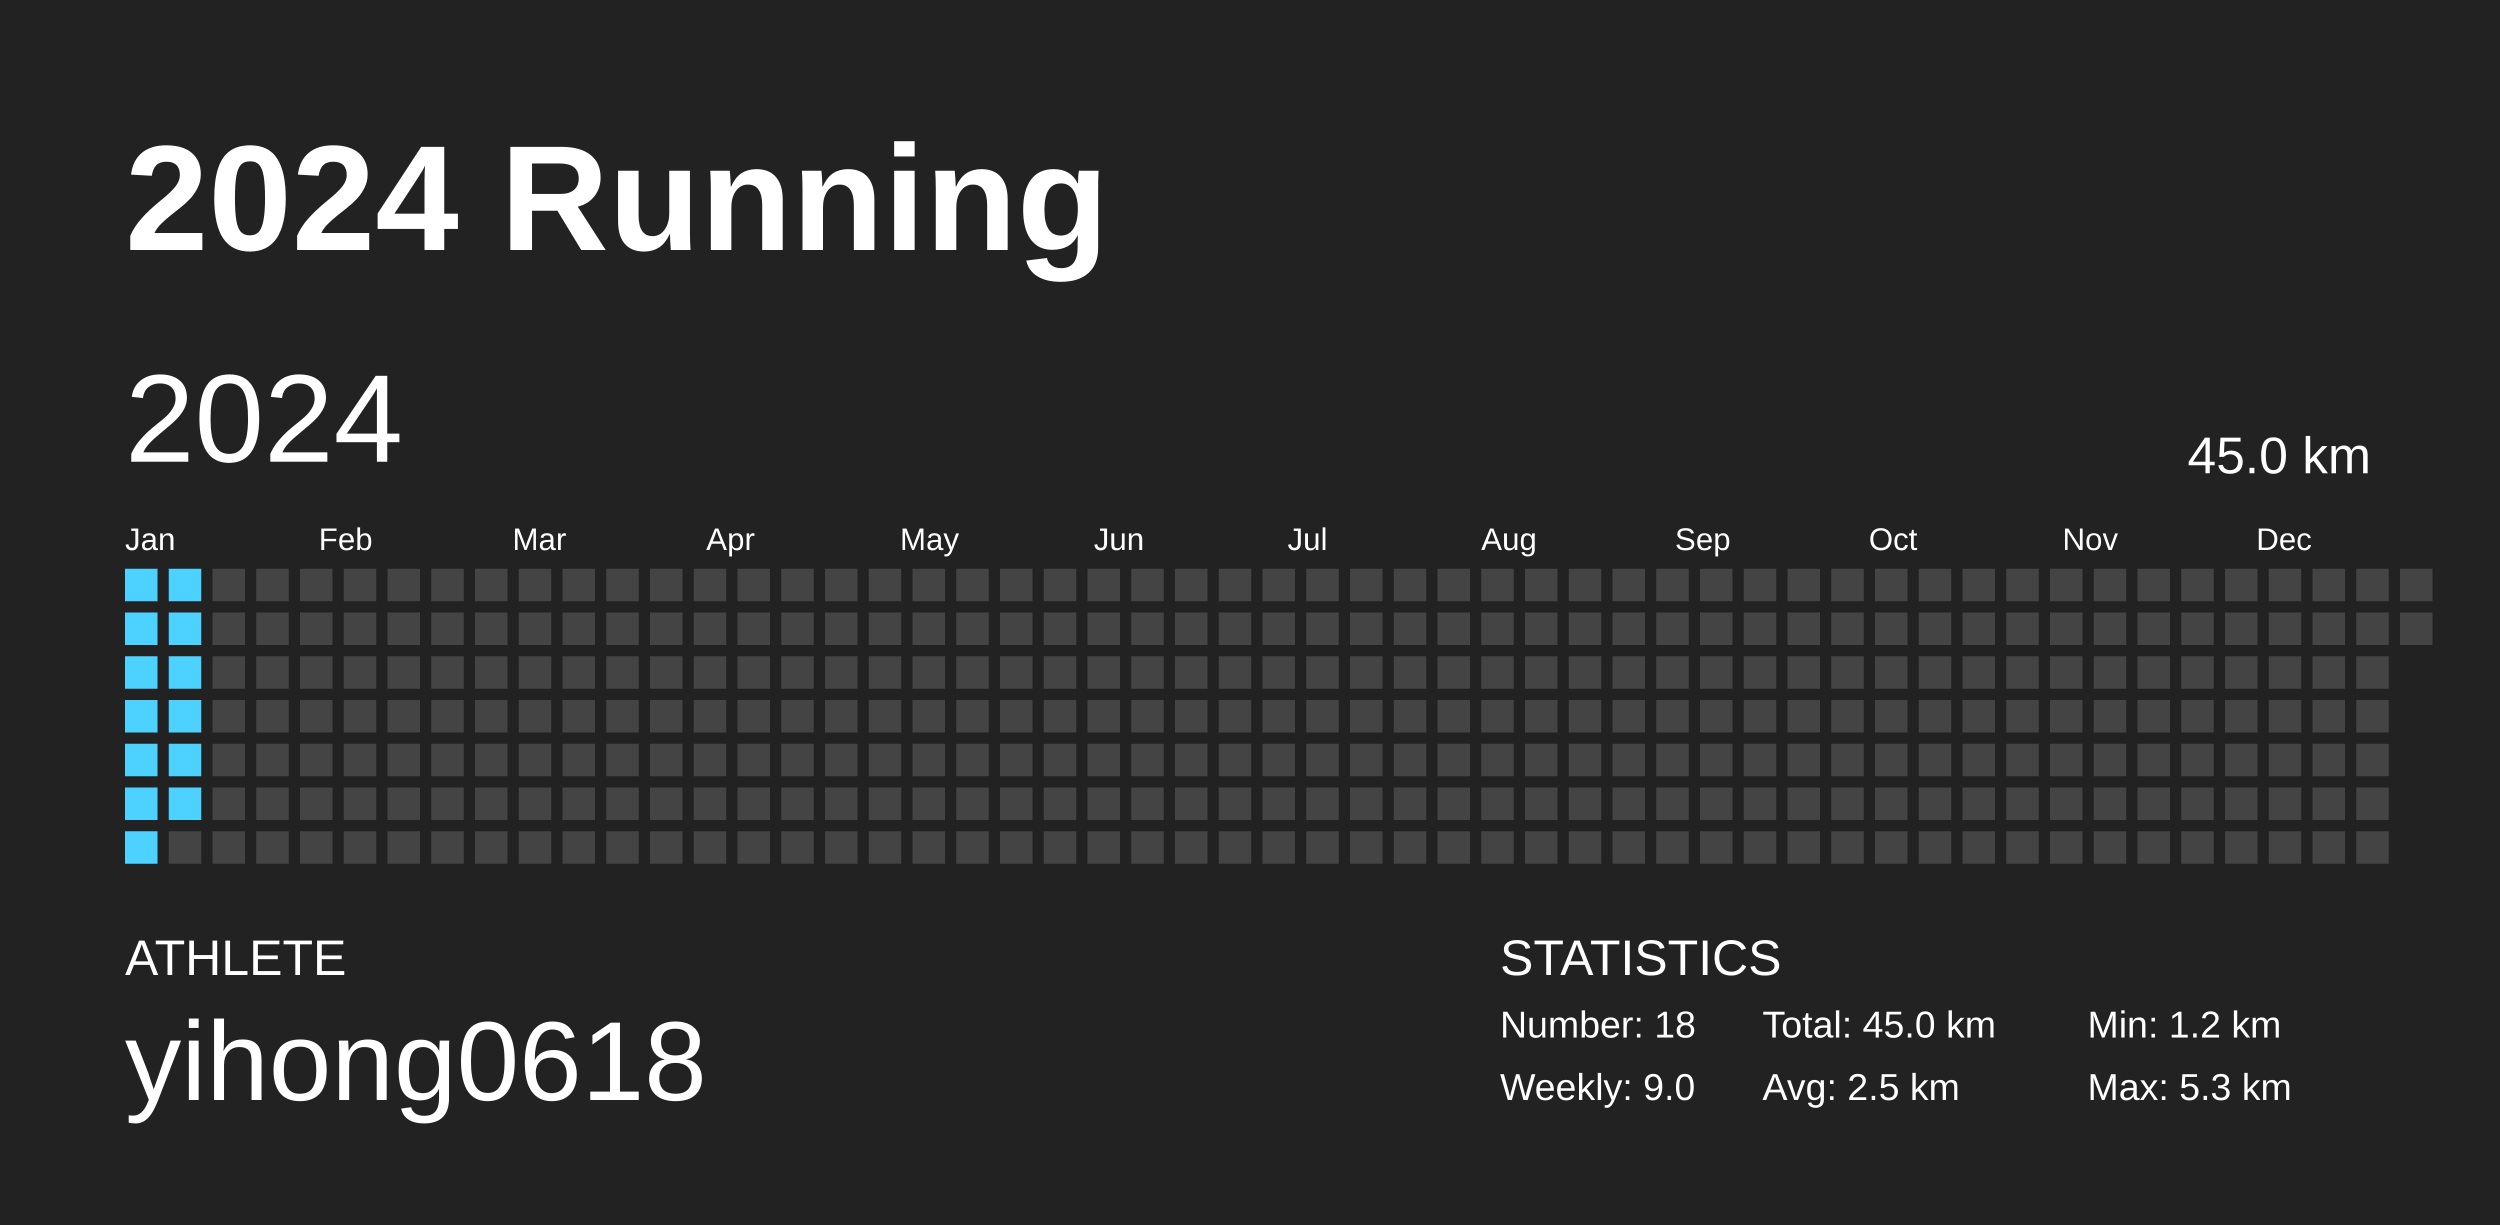
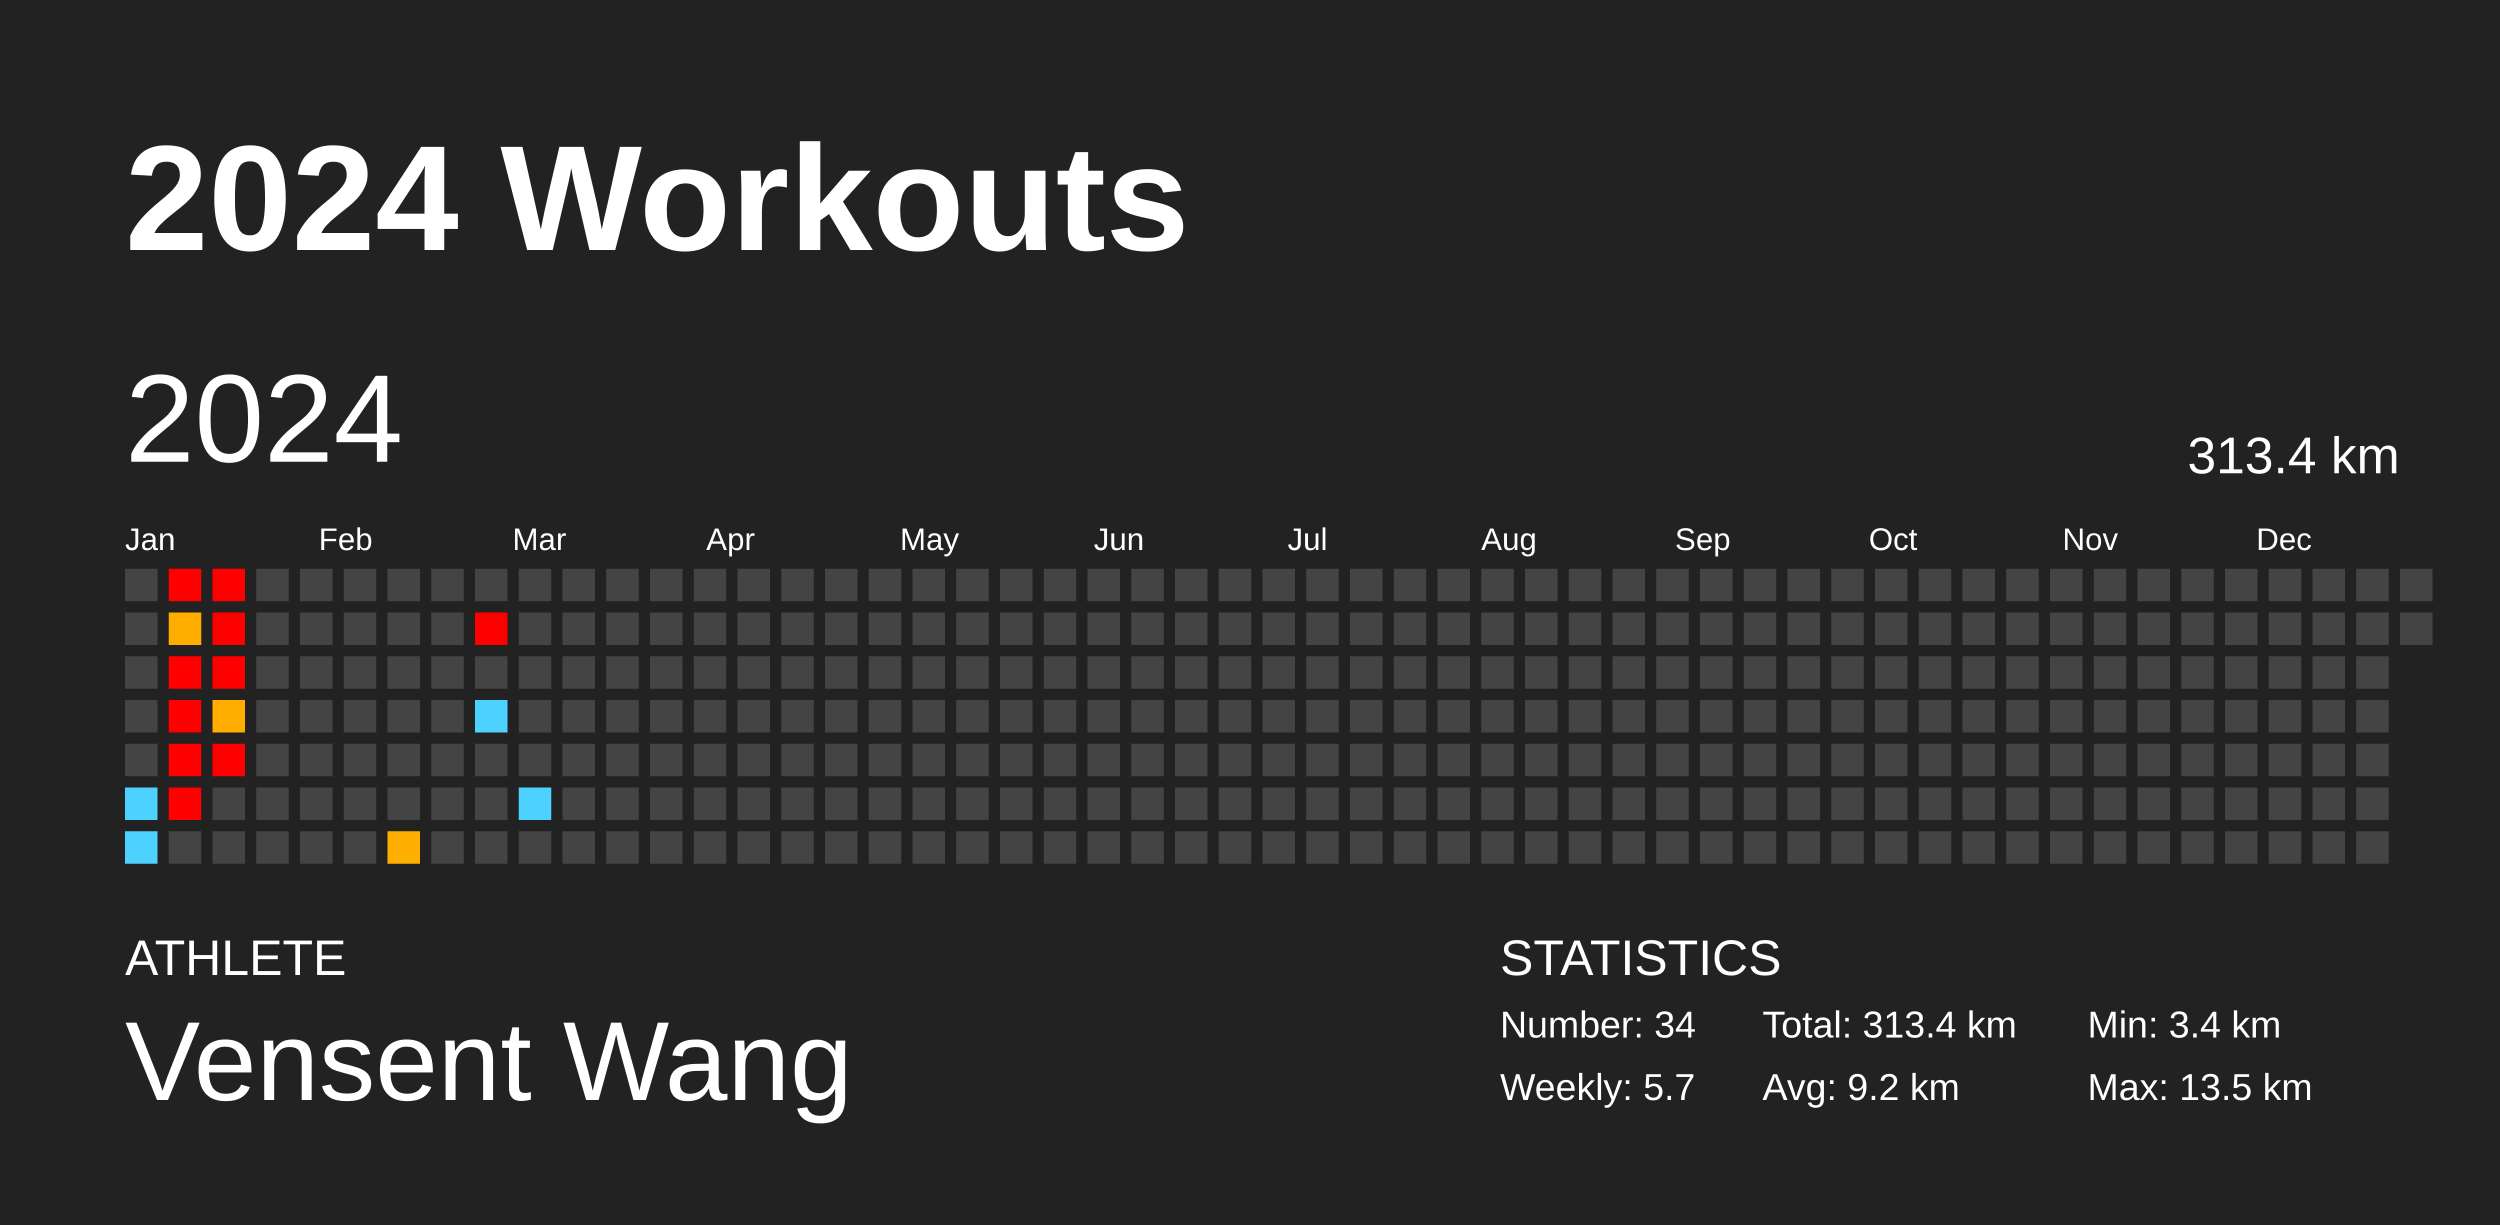
<svg xmlns="http://www.w3.org/2000/svg" baseProfile="full" height="98mm" version="1.1" viewBox="0,0,200,98" width="200mm">
  <defs />
  <rect fill="#222222" height="98" width="200" x="0" y="0" />
-   <text fill="#FFFFFF" style="font-size:12px; font-family:Arial; font-weight:bold;" x="10" y="20">2024 Running</text>
+   <text fill="#FFFFFF" style="font-size:12px; font-family:Arial; font-weight:bold;" x="10" y="20">2024 Workouts</text>
  <text fill="#FFFFFF" style="font-size:4px; font-family:Arial" x="10" y="78">ATHLETE</text>
-   <text fill="#FFFFFF" style="font-size:9px; font-family:Arial" x="10" y="88">yihong0618</text>
+   <text fill="#FFFFFF" style="font-size:9px; font-family:Arial" x="10" y="88">Vensent Wang</text>
  <text fill="#FFFFFF" style="font-size:4px; font-family:Arial" x="120" y="78">STATISTICS</text>
-   <text fill="#FFFFFF" style="font-size:3px; font-family:Arial" x="120" y="83">Number: 18</text>
-   <text fill="#FFFFFF" style="font-size:3px; font-family:Arial" x="120" y="88">Weekly: 9.0</text>
-   <text fill="#FFFFFF" style="font-size:3px; font-family:Arial" x="141" y="83">Total: 45.0 km</text>
-   <text fill="#FFFFFF" style="font-size:3px; font-family:Arial" x="141" y="88">Avg: 2.5 km</text>
-   <text fill="#FFFFFF" style="font-size:3px; font-family:Arial" x="167" y="83">Min: 1.2 km</text>
-   <text fill="#FFFFFF" style="font-size:3px; font-family:Arial" x="167" y="88">Max: 5.3 km</text>
+   <text fill="#FFFFFF" style="font-size:3px; font-family:Arial" x="120" y="83">Number: 34</text>
+   <text fill="#FFFFFF" style="font-size:3px; font-family:Arial" x="120" y="88">Weekly: 5.7</text>
+   <text fill="#FFFFFF" style="font-size:3px; font-family:Arial" x="141" y="83">Total: 313.4 km</text>
+   <text fill="#FFFFFF" style="font-size:3px; font-family:Arial" x="141" y="88">Avg: 9.2 km</text>
+   <text fill="#FFFFFF" style="font-size:3px; font-family:Arial" x="167" y="83">Min: 3.4 km</text>
+   <text fill="#FFFFFF" style="font-size:3px; font-family:Arial" x="167" y="88">Max: 13.5 km</text>
  <text dominant-baseline="hanging" fill="#FFFFFF" style="font-size:10.0px; font-family:Arial;" x="10" y="30">2024</text>
-   <text dominant-baseline="hanging" fill="#FFFFFF" style="font-size:4.125px; font-family:Arial;" x="175" y="35">45.0 km</text>
+   <text dominant-baseline="hanging" fill="#FFFFFF" style="font-size:4.125px; font-family:Arial;" x="175" y="35">313.4 km</text>
  <text fill="#FFFFFF" style="font-size:2.5px; font-family:Arial" x="10.0" y="44">Jan</text>
  <text fill="#FFFFFF" style="font-size:2.5px; font-family:Arial" x="25.5" y="44">Feb</text>
  <text fill="#FFFFFF" style="font-size:2.5px; font-family:Arial" x="41.0" y="44">Mar</text>
  <text fill="#FFFFFF" style="font-size:2.5px; font-family:Arial" x="56.5" y="44">Apr</text>
  <text fill="#FFFFFF" style="font-size:2.5px; font-family:Arial" x="72.0" y="44">May</text>
  <text fill="#FFFFFF" style="font-size:2.5px; font-family:Arial" x="87.5" y="44">Jun</text>
  <text fill="#FFFFFF" style="font-size:2.5px; font-family:Arial" x="103.0" y="44">Jul</text>
  <text fill="#FFFFFF" style="font-size:2.5px; font-family:Arial" x="118.5" y="44">Aug</text>
  <text fill="#FFFFFF" style="font-size:2.5px; font-family:Arial" x="134.0" y="44">Sep</text>
  <text fill="#FFFFFF" style="font-size:2.5px; font-family:Arial" x="149.5" y="44">Oct</text>
  <text fill="#FFFFFF" style="font-size:2.5px; font-family:Arial" x="165.0" y="44">Nov</text>
  <text fill="#FFFFFF" style="font-size:2.5px; font-family:Arial" x="180.5" y="44">Dec</text>
-   <rect fill="#4dd2ff" height="2.6" width="2.6" x="10.0" y="45.5" />
-   <rect fill="#4dd2ff" height="2.6" width="2.6" x="10.0" y="49.0" />
-   <rect fill="#4dd2ff" height="2.6" width="2.6" x="10.0" y="52.5" />
-   <rect fill="#4dd2ff" height="2.6" width="2.6" x="10.0" y="56.0" />
-   <rect fill="#4dd2ff" height="2.6" width="2.6" x="10.0" y="59.5" />
+   <rect fill="#444444" height="2.6" width="2.6" x="10.0" y="45.5" />
+   <rect fill="#444444" height="2.6" width="2.6" x="10.0" y="49.0" />
+   <rect fill="#444444" height="2.6" width="2.6" x="10.0" y="52.5" />
+   <rect fill="#444444" height="2.6" width="2.6" x="10.0" y="56.0" />
+   <rect fill="#444444" height="2.6" width="2.6" x="10.0" y="59.5" />
  <rect fill="#4dd2ff" height="2.6" width="2.6" x="10.0" y="63.0" />
  <rect fill="#4dd2ff" height="2.6" width="2.6" x="10.0" y="66.5" />
-   <rect fill="#4dd2ff" height="2.6" width="2.6" x="13.5" y="45.5" />
-   <rect fill="#4dd2ff" height="2.6" width="2.6" x="13.5" y="49.0" />
-   <rect fill="#4dd2ff" height="2.6" width="2.6" x="13.5" y="52.5" />
-   <rect fill="#4dd2ff" height="2.6" width="2.6" x="13.5" y="56.0" />
-   <rect fill="#4dd2ff" height="2.6" width="2.6" x="13.5" y="59.5" />
-   <rect fill="#4dd2ff" height="2.6" width="2.6" x="13.5" y="63.0" />
+   <rect fill="red" height="2.6" width="2.6" x="13.5" y="45.5" />
+   <rect fill="#ffae00" height="2.6" width="2.6" x="13.5" y="49.0" />
+   <rect fill="red" height="2.6" width="2.6" x="13.5" y="52.5" />
+   <rect fill="red" height="2.6" width="2.6" x="13.5" y="56.0" />
+   <rect fill="red" height="2.6" width="2.6" x="13.5" y="59.5" />
+   <rect fill="red" height="2.6" width="2.6" x="13.5" y="63.0" />
  <rect fill="#444444" height="2.6" width="2.6" x="13.5" y="66.5" />
-   <rect fill="#444444" height="2.6" width="2.6" x="17.0" y="45.5" />
-   <rect fill="#444444" height="2.6" width="2.6" x="17.0" y="49.0" />
-   <rect fill="#444444" height="2.6" width="2.6" x="17.0" y="52.5" />
-   <rect fill="#444444" height="2.6" width="2.6" x="17.0" y="56.0" />
-   <rect fill="#444444" height="2.6" width="2.6" x="17.0" y="59.5" />
+   <rect fill="red" height="2.6" width="2.6" x="17.0" y="45.5" />
+   <rect fill="red" height="2.6" width="2.6" x="17.0" y="49.0" />
+   <rect fill="red" height="2.6" width="2.6" x="17.0" y="52.5" />
+   <rect fill="#ffae00" height="2.6" width="2.6" x="17.0" y="56.0" />
+   <rect fill="red" height="2.6" width="2.6" x="17.0" y="59.5" />
  <rect fill="#444444" height="2.6" width="2.6" x="17.0" y="63.0" />
  <rect fill="#444444" height="2.6" width="2.6" x="17.0" y="66.5" />
  <rect fill="#444444" height="2.6" width="2.6" x="20.5" y="45.5" />
  <rect fill="#444444" height="2.6" width="2.6" x="20.5" y="49.0" />
  <rect fill="#444444" height="2.6" width="2.6" x="20.5" y="52.5" />
  <rect fill="#444444" height="2.6" width="2.6" x="20.5" y="56.0" />
  <rect fill="#444444" height="2.6" width="2.6" x="20.5" y="59.5" />
  <rect fill="#444444" height="2.6" width="2.6" x="20.5" y="63.0" />
  <rect fill="#444444" height="2.6" width="2.6" x="20.5" y="66.5" />
  <rect fill="#444444" height="2.6" width="2.6" x="24.0" y="45.5" />
  <rect fill="#444444" height="2.6" width="2.6" x="24.0" y="49.0" />
  <rect fill="#444444" height="2.6" width="2.6" x="24.0" y="52.5" />
  <rect fill="#444444" height="2.6" width="2.6" x="24.0" y="56.0" />
  <rect fill="#444444" height="2.6" width="2.6" x="24.0" y="59.5" />
  <rect fill="#444444" height="2.6" width="2.6" x="24.0" y="63.0" />
  <rect fill="#444444" height="2.6" width="2.6" x="24.0" y="66.5" />
  <rect fill="#444444" height="2.6" width="2.6" x="27.5" y="45.5" />
  <rect fill="#444444" height="2.6" width="2.6" x="27.5" y="49.0" />
  <rect fill="#444444" height="2.6" width="2.6" x="27.5" y="52.5" />
  <rect fill="#444444" height="2.6" width="2.6" x="27.5" y="56.0" />
  <rect fill="#444444" height="2.6" width="2.6" x="27.5" y="59.5" />
  <rect fill="#444444" height="2.6" width="2.6" x="27.5" y="63.0" />
  <rect fill="#444444" height="2.6" width="2.6" x="27.5" y="66.5" />
  <rect fill="#444444" height="2.6" width="2.6" x="31.0" y="45.5" />
  <rect fill="#444444" height="2.6" width="2.6" x="31.0" y="49.0" />
  <rect fill="#444444" height="2.6" width="2.6" x="31.0" y="52.5" />
  <rect fill="#444444" height="2.6" width="2.6" x="31.0" y="56.0" />
  <rect fill="#444444" height="2.6" width="2.6" x="31.0" y="59.5" />
  <rect fill="#444444" height="2.6" width="2.6" x="31.0" y="63.0" />
-   <rect fill="#444444" height="2.6" width="2.6" x="31.0" y="66.5" />
+   <rect fill="#ffaf00" height="2.6" width="2.6" x="31.0" y="66.5" />
  <rect fill="#444444" height="2.6" width="2.6" x="34.5" y="45.5" />
  <rect fill="#444444" height="2.6" width="2.6" x="34.5" y="49.0" />
  <rect fill="#444444" height="2.6" width="2.6" x="34.5" y="52.5" />
  <rect fill="#444444" height="2.6" width="2.6" x="34.5" y="56.0" />
  <rect fill="#444444" height="2.6" width="2.6" x="34.5" y="59.5" />
  <rect fill="#444444" height="2.6" width="2.6" x="34.5" y="63.0" />
  <rect fill="#444444" height="2.6" width="2.6" x="34.5" y="66.5" />
  <rect fill="#444444" height="2.6" width="2.6" x="38.0" y="45.5" />
-   <rect fill="#444444" height="2.6" width="2.6" x="38.0" y="49.0" />
+   <rect fill="red" height="2.6" width="2.6" x="38.0" y="49.0" />
  <rect fill="#444444" height="2.6" width="2.6" x="38.0" y="52.5" />
-   <rect fill="#444444" height="2.6" width="2.6" x="38.0" y="56.0" />
+   <rect fill="#4dd2ff" height="2.6" width="2.6" x="38.0" y="56.0" />
  <rect fill="#444444" height="2.6" width="2.6" x="38.0" y="59.5" />
  <rect fill="#444444" height="2.6" width="2.6" x="38.0" y="63.0" />
  <rect fill="#444444" height="2.6" width="2.6" x="38.0" y="66.5" />
  <rect fill="#444444" height="2.6" width="2.6" x="41.5" y="45.5" />
  <rect fill="#444444" height="2.6" width="2.6" x="41.5" y="49.0" />
  <rect fill="#444444" height="2.6" width="2.6" x="41.5" y="52.5" />
  <rect fill="#444444" height="2.6" width="2.6" x="41.5" y="56.0" />
  <rect fill="#444444" height="2.6" width="2.6" x="41.5" y="59.5" />
-   <rect fill="#444444" height="2.6" width="2.6" x="41.5" y="63.0" />
+   <rect fill="#4dd2ff" height="2.6" width="2.6" x="41.5" y="63.0" />
  <rect fill="#444444" height="2.6" width="2.6" x="41.5" y="66.5" />
  <rect fill="#444444" height="2.6" width="2.6" x="45.0" y="45.5" />
  <rect fill="#444444" height="2.6" width="2.6" x="45.0" y="49.0" />
  <rect fill="#444444" height="2.6" width="2.6" x="45.0" y="52.5" />
  <rect fill="#444444" height="2.6" width="2.6" x="45.0" y="56.0" />
  <rect fill="#444444" height="2.6" width="2.6" x="45.0" y="59.5" />
  <rect fill="#444444" height="2.6" width="2.6" x="45.0" y="63.0" />
  <rect fill="#444444" height="2.6" width="2.6" x="45.0" y="66.5" />
  <rect fill="#444444" height="2.6" width="2.6" x="48.5" y="45.5" />
  <rect fill="#444444" height="2.6" width="2.6" x="48.5" y="49.0" />
  <rect fill="#444444" height="2.6" width="2.6" x="48.5" y="52.5" />
  <rect fill="#444444" height="2.6" width="2.6" x="48.5" y="56.0" />
  <rect fill="#444444" height="2.6" width="2.6" x="48.5" y="59.5" />
  <rect fill="#444444" height="2.6" width="2.6" x="48.5" y="63.0" />
  <rect fill="#444444" height="2.6" width="2.6" x="48.5" y="66.5" />
  <rect fill="#444444" height="2.6" width="2.6" x="52.0" y="45.5" />
  <rect fill="#444444" height="2.6" width="2.6" x="52.0" y="49.0" />
  <rect fill="#444444" height="2.6" width="2.6" x="52.0" y="52.5" />
  <rect fill="#444444" height="2.6" width="2.6" x="52.0" y="56.0" />
  <rect fill="#444444" height="2.6" width="2.6" x="52.0" y="59.5" />
  <rect fill="#444444" height="2.6" width="2.6" x="52.0" y="63.0" />
  <rect fill="#444444" height="2.6" width="2.6" x="52.0" y="66.5" />
  <rect fill="#444444" height="2.6" width="2.6" x="55.5" y="45.5" />
  <rect fill="#444444" height="2.6" width="2.6" x="55.5" y="49.0" />
  <rect fill="#444444" height="2.6" width="2.6" x="55.5" y="52.5" />
  <rect fill="#444444" height="2.6" width="2.6" x="55.5" y="56.0" />
  <rect fill="#444444" height="2.6" width="2.6" x="55.5" y="59.5" />
  <rect fill="#444444" height="2.6" width="2.6" x="55.5" y="63.0" />
  <rect fill="#444444" height="2.6" width="2.6" x="55.5" y="66.5" />
  <rect fill="#444444" height="2.6" width="2.6" x="59.0" y="45.5" />
  <rect fill="#444444" height="2.6" width="2.6" x="59.0" y="49.0" />
  <rect fill="#444444" height="2.6" width="2.6" x="59.0" y="52.5" />
  <rect fill="#444444" height="2.6" width="2.6" x="59.0" y="56.0" />
  <rect fill="#444444" height="2.6" width="2.6" x="59.0" y="59.5" />
  <rect fill="#444444" height="2.6" width="2.6" x="59.0" y="63.0" />
  <rect fill="#444444" height="2.6" width="2.6" x="59.0" y="66.5" />
  <rect fill="#444444" height="2.6" width="2.6" x="62.5" y="45.5" />
  <rect fill="#444444" height="2.6" width="2.6" x="62.5" y="49.0" />
  <rect fill="#444444" height="2.6" width="2.6" x="62.5" y="52.5" />
  <rect fill="#444444" height="2.6" width="2.6" x="62.5" y="56.0" />
  <rect fill="#444444" height="2.6" width="2.6" x="62.5" y="59.5" />
  <rect fill="#444444" height="2.6" width="2.6" x="62.5" y="63.0" />
  <rect fill="#444444" height="2.6" width="2.6" x="62.5" y="66.5" />
  <rect fill="#444444" height="2.6" width="2.6" x="66.0" y="45.5" />
  <rect fill="#444444" height="2.6" width="2.6" x="66.0" y="49.0" />
  <rect fill="#444444" height="2.6" width="2.6" x="66.0" y="52.5" />
  <rect fill="#444444" height="2.6" width="2.6" x="66.0" y="56.0" />
  <rect fill="#444444" height="2.6" width="2.6" x="66.0" y="59.5" />
  <rect fill="#444444" height="2.6" width="2.6" x="66.0" y="63.0" />
  <rect fill="#444444" height="2.6" width="2.6" x="66.0" y="66.5" />
  <rect fill="#444444" height="2.6" width="2.6" x="69.5" y="45.5" />
  <rect fill="#444444" height="2.6" width="2.6" x="69.5" y="49.0" />
  <rect fill="#444444" height="2.6" width="2.6" x="69.5" y="52.5" />
  <rect fill="#444444" height="2.6" width="2.6" x="69.5" y="56.0" />
  <rect fill="#444444" height="2.6" width="2.6" x="69.5" y="59.5" />
  <rect fill="#444444" height="2.6" width="2.6" x="69.5" y="63.0" />
  <rect fill="#444444" height="2.6" width="2.6" x="69.5" y="66.5" />
  <rect fill="#444444" height="2.6" width="2.6" x="73.0" y="45.5" />
  <rect fill="#444444" height="2.6" width="2.6" x="73.0" y="49.0" />
  <rect fill="#444444" height="2.6" width="2.6" x="73.0" y="52.5" />
  <rect fill="#444444" height="2.6" width="2.6" x="73.0" y="56.0" />
  <rect fill="#444444" height="2.6" width="2.6" x="73.0" y="59.5" />
  <rect fill="#444444" height="2.6" width="2.6" x="73.0" y="63.0" />
  <rect fill="#444444" height="2.6" width="2.6" x="73.0" y="66.5" />
  <rect fill="#444444" height="2.6" width="2.6" x="76.5" y="45.5" />
  <rect fill="#444444" height="2.6" width="2.6" x="76.5" y="49.0" />
  <rect fill="#444444" height="2.6" width="2.6" x="76.5" y="52.5" />
  <rect fill="#444444" height="2.6" width="2.6" x="76.5" y="56.0" />
  <rect fill="#444444" height="2.6" width="2.6" x="76.5" y="59.5" />
  <rect fill="#444444" height="2.6" width="2.6" x="76.5" y="63.0" />
  <rect fill="#444444" height="2.6" width="2.6" x="76.5" y="66.5" />
  <rect fill="#444444" height="2.6" width="2.6" x="80.0" y="45.5" />
  <rect fill="#444444" height="2.6" width="2.6" x="80.0" y="49.0" />
  <rect fill="#444444" height="2.6" width="2.6" x="80.0" y="52.5" />
  <rect fill="#444444" height="2.6" width="2.6" x="80.0" y="56.0" />
  <rect fill="#444444" height="2.6" width="2.6" x="80.0" y="59.5" />
  <rect fill="#444444" height="2.6" width="2.6" x="80.0" y="63.0" />
  <rect fill="#444444" height="2.6" width="2.6" x="80.0" y="66.5" />
  <rect fill="#444444" height="2.6" width="2.6" x="83.5" y="45.5" />
  <rect fill="#444444" height="2.6" width="2.6" x="83.5" y="49.0" />
  <rect fill="#444444" height="2.6" width="2.6" x="83.5" y="52.5" />
  <rect fill="#444444" height="2.6" width="2.6" x="83.5" y="56.0" />
  <rect fill="#444444" height="2.6" width="2.6" x="83.5" y="59.5" />
  <rect fill="#444444" height="2.6" width="2.6" x="83.5" y="63.0" />
  <rect fill="#444444" height="2.6" width="2.6" x="83.5" y="66.5" />
  <rect fill="#444444" height="2.6" width="2.6" x="87.0" y="45.5" />
  <rect fill="#444444" height="2.6" width="2.6" x="87.0" y="49.0" />
  <rect fill="#444444" height="2.6" width="2.6" x="87.0" y="52.5" />
  <rect fill="#444444" height="2.6" width="2.6" x="87.0" y="56.0" />
  <rect fill="#444444" height="2.6" width="2.6" x="87.0" y="59.5" />
  <rect fill="#444444" height="2.6" width="2.6" x="87.0" y="63.0" />
  <rect fill="#444444" height="2.6" width="2.6" x="87.0" y="66.5" />
  <rect fill="#444444" height="2.6" width="2.6" x="90.5" y="45.5" />
  <rect fill="#444444" height="2.6" width="2.6" x="90.5" y="49.0" />
  <rect fill="#444444" height="2.6" width="2.6" x="90.5" y="52.5" />
  <rect fill="#444444" height="2.6" width="2.6" x="90.5" y="56.0" />
  <rect fill="#444444" height="2.6" width="2.6" x="90.5" y="59.5" />
  <rect fill="#444444" height="2.6" width="2.6" x="90.5" y="63.0" />
  <rect fill="#444444" height="2.6" width="2.6" x="90.5" y="66.5" />
  <rect fill="#444444" height="2.6" width="2.6" x="94.0" y="45.5" />
  <rect fill="#444444" height="2.6" width="2.6" x="94.0" y="49.0" />
  <rect fill="#444444" height="2.6" width="2.6" x="94.0" y="52.5" />
  <rect fill="#444444" height="2.6" width="2.6" x="94.0" y="56.0" />
  <rect fill="#444444" height="2.6" width="2.6" x="94.0" y="59.5" />
  <rect fill="#444444" height="2.6" width="2.6" x="94.0" y="63.0" />
  <rect fill="#444444" height="2.6" width="2.6" x="94.0" y="66.5" />
  <rect fill="#444444" height="2.6" width="2.6" x="97.5" y="45.5" />
  <rect fill="#444444" height="2.6" width="2.6" x="97.5" y="49.0" />
  <rect fill="#444444" height="2.6" width="2.6" x="97.5" y="52.5" />
  <rect fill="#444444" height="2.6" width="2.6" x="97.5" y="56.0" />
  <rect fill="#444444" height="2.6" width="2.6" x="97.5" y="59.5" />
  <rect fill="#444444" height="2.6" width="2.6" x="97.5" y="63.0" />
  <rect fill="#444444" height="2.6" width="2.6" x="97.5" y="66.5" />
  <rect fill="#444444" height="2.6" width="2.6" x="101.0" y="45.5" />
  <rect fill="#444444" height="2.6" width="2.6" x="101.0" y="49.0" />
  <rect fill="#444444" height="2.6" width="2.6" x="101.0" y="52.5" />
  <rect fill="#444444" height="2.6" width="2.6" x="101.0" y="56.0" />
  <rect fill="#444444" height="2.6" width="2.6" x="101.0" y="59.5" />
  <rect fill="#444444" height="2.6" width="2.6" x="101.0" y="63.0" />
  <rect fill="#444444" height="2.6" width="2.6" x="101.0" y="66.5" />
  <rect fill="#444444" height="2.6" width="2.6" x="104.5" y="45.5" />
  <rect fill="#444444" height="2.6" width="2.6" x="104.5" y="49.0" />
  <rect fill="#444444" height="2.6" width="2.6" x="104.5" y="52.5" />
  <rect fill="#444444" height="2.6" width="2.6" x="104.5" y="56.0" />
  <rect fill="#444444" height="2.6" width="2.6" x="104.5" y="59.5" />
  <rect fill="#444444" height="2.6" width="2.6" x="104.5" y="63.0" />
  <rect fill="#444444" height="2.6" width="2.6" x="104.5" y="66.5" />
  <rect fill="#444444" height="2.6" width="2.6" x="108.0" y="45.5" />
  <rect fill="#444444" height="2.6" width="2.6" x="108.0" y="49.0" />
  <rect fill="#444444" height="2.6" width="2.6" x="108.0" y="52.5" />
  <rect fill="#444444" height="2.6" width="2.6" x="108.0" y="56.0" />
  <rect fill="#444444" height="2.6" width="2.6" x="108.0" y="59.5" />
  <rect fill="#444444" height="2.6" width="2.6" x="108.0" y="63.0" />
  <rect fill="#444444" height="2.6" width="2.6" x="108.0" y="66.5" />
  <rect fill="#444444" height="2.6" width="2.6" x="111.5" y="45.5" />
  <rect fill="#444444" height="2.6" width="2.6" x="111.5" y="49.0" />
  <rect fill="#444444" height="2.6" width="2.6" x="111.5" y="52.5" />
  <rect fill="#444444" height="2.6" width="2.6" x="111.5" y="56.0" />
  <rect fill="#444444" height="2.6" width="2.6" x="111.5" y="59.5" />
  <rect fill="#444444" height="2.6" width="2.6" x="111.5" y="63.0" />
  <rect fill="#444444" height="2.6" width="2.6" x="111.5" y="66.5" />
  <rect fill="#444444" height="2.6" width="2.6" x="115.0" y="45.5" />
  <rect fill="#444444" height="2.6" width="2.6" x="115.0" y="49.0" />
  <rect fill="#444444" height="2.6" width="2.6" x="115.0" y="52.5" />
  <rect fill="#444444" height="2.6" width="2.6" x="115.0" y="56.0" />
  <rect fill="#444444" height="2.6" width="2.6" x="115.0" y="59.5" />
  <rect fill="#444444" height="2.6" width="2.6" x="115.0" y="63.0" />
  <rect fill="#444444" height="2.6" width="2.6" x="115.0" y="66.5" />
  <rect fill="#444444" height="2.6" width="2.6" x="118.5" y="45.5" />
  <rect fill="#444444" height="2.6" width="2.6" x="118.5" y="49.0" />
  <rect fill="#444444" height="2.6" width="2.6" x="118.5" y="52.5" />
  <rect fill="#444444" height="2.6" width="2.6" x="118.5" y="56.0" />
  <rect fill="#444444" height="2.6" width="2.6" x="118.5" y="59.5" />
  <rect fill="#444444" height="2.6" width="2.6" x="118.5" y="63.0" />
  <rect fill="#444444" height="2.6" width="2.6" x="118.5" y="66.5" />
  <rect fill="#444444" height="2.6" width="2.6" x="122.0" y="45.5" />
  <rect fill="#444444" height="2.6" width="2.6" x="122.0" y="49.0" />
  <rect fill="#444444" height="2.6" width="2.6" x="122.0" y="52.5" />
  <rect fill="#444444" height="2.6" width="2.6" x="122.0" y="56.0" />
  <rect fill="#444444" height="2.6" width="2.6" x="122.0" y="59.5" />
  <rect fill="#444444" height="2.6" width="2.6" x="122.0" y="63.0" />
  <rect fill="#444444" height="2.6" width="2.6" x="122.0" y="66.5" />
  <rect fill="#444444" height="2.6" width="2.6" x="125.5" y="45.5" />
  <rect fill="#444444" height="2.6" width="2.6" x="125.5" y="49.0" />
  <rect fill="#444444" height="2.6" width="2.6" x="125.5" y="52.5" />
  <rect fill="#444444" height="2.6" width="2.6" x="125.5" y="56.0" />
  <rect fill="#444444" height="2.6" width="2.6" x="125.5" y="59.5" />
  <rect fill="#444444" height="2.6" width="2.6" x="125.5" y="63.0" />
  <rect fill="#444444" height="2.6" width="2.6" x="125.5" y="66.5" />
  <rect fill="#444444" height="2.6" width="2.6" x="129.0" y="45.5" />
  <rect fill="#444444" height="2.6" width="2.6" x="129.0" y="49.0" />
  <rect fill="#444444" height="2.6" width="2.6" x="129.0" y="52.5" />
  <rect fill="#444444" height="2.6" width="2.6" x="129.0" y="56.0" />
  <rect fill="#444444" height="2.6" width="2.6" x="129.0" y="59.5" />
  <rect fill="#444444" height="2.6" width="2.6" x="129.0" y="63.0" />
  <rect fill="#444444" height="2.6" width="2.6" x="129.0" y="66.5" />
  <rect fill="#444444" height="2.6" width="2.6" x="132.5" y="45.5" />
  <rect fill="#444444" height="2.6" width="2.6" x="132.5" y="49.0" />
  <rect fill="#444444" height="2.6" width="2.6" x="132.5" y="52.5" />
  <rect fill="#444444" height="2.6" width="2.6" x="132.5" y="56.0" />
  <rect fill="#444444" height="2.6" width="2.6" x="132.5" y="59.5" />
  <rect fill="#444444" height="2.6" width="2.6" x="132.5" y="63.0" />
  <rect fill="#444444" height="2.6" width="2.6" x="132.5" y="66.5" />
  <rect fill="#444444" height="2.6" width="2.6" x="136.0" y="45.5" />
  <rect fill="#444444" height="2.6" width="2.6" x="136.0" y="49.0" />
  <rect fill="#444444" height="2.6" width="2.6" x="136.0" y="52.5" />
  <rect fill="#444444" height="2.6" width="2.6" x="136.0" y="56.0" />
  <rect fill="#444444" height="2.6" width="2.6" x="136.0" y="59.5" />
  <rect fill="#444444" height="2.6" width="2.6" x="136.0" y="63.0" />
  <rect fill="#444444" height="2.6" width="2.6" x="136.0" y="66.5" />
  <rect fill="#444444" height="2.6" width="2.6" x="139.5" y="45.5" />
  <rect fill="#444444" height="2.6" width="2.6" x="139.5" y="49.0" />
  <rect fill="#444444" height="2.6" width="2.6" x="139.5" y="52.5" />
  <rect fill="#444444" height="2.6" width="2.6" x="139.5" y="56.0" />
  <rect fill="#444444" height="2.6" width="2.6" x="139.5" y="59.5" />
  <rect fill="#444444" height="2.6" width="2.6" x="139.5" y="63.0" />
  <rect fill="#444444" height="2.6" width="2.6" x="139.5" y="66.5" />
  <rect fill="#444444" height="2.6" width="2.6" x="143.0" y="45.5" />
  <rect fill="#444444" height="2.6" width="2.6" x="143.0" y="49.0" />
  <rect fill="#444444" height="2.6" width="2.6" x="143.0" y="52.5" />
  <rect fill="#444444" height="2.6" width="2.6" x="143.0" y="56.0" />
  <rect fill="#444444" height="2.6" width="2.6" x="143.0" y="59.5" />
  <rect fill="#444444" height="2.6" width="2.6" x="143.0" y="63.0" />
  <rect fill="#444444" height="2.6" width="2.6" x="143.0" y="66.5" />
  <rect fill="#444444" height="2.6" width="2.6" x="146.5" y="45.5" />
  <rect fill="#444444" height="2.6" width="2.6" x="146.5" y="49.0" />
  <rect fill="#444444" height="2.6" width="2.6" x="146.5" y="52.5" />
  <rect fill="#444444" height="2.6" width="2.6" x="146.5" y="56.0" />
  <rect fill="#444444" height="2.6" width="2.6" x="146.5" y="59.5" />
  <rect fill="#444444" height="2.6" width="2.6" x="146.5" y="63.0" />
  <rect fill="#444444" height="2.6" width="2.6" x="146.5" y="66.5" />
  <rect fill="#444444" height="2.6" width="2.6" x="150.0" y="45.5" />
  <rect fill="#444444" height="2.6" width="2.6" x="150.0" y="49.0" />
  <rect fill="#444444" height="2.6" width="2.6" x="150.0" y="52.5" />
  <rect fill="#444444" height="2.6" width="2.6" x="150.0" y="56.0" />
  <rect fill="#444444" height="2.6" width="2.6" x="150.0" y="59.5" />
  <rect fill="#444444" height="2.6" width="2.6" x="150.0" y="63.0" />
  <rect fill="#444444" height="2.6" width="2.6" x="150.0" y="66.5" />
  <rect fill="#444444" height="2.6" width="2.6" x="153.5" y="45.5" />
  <rect fill="#444444" height="2.6" width="2.6" x="153.5" y="49.0" />
  <rect fill="#444444" height="2.6" width="2.6" x="153.5" y="52.5" />
  <rect fill="#444444" height="2.6" width="2.6" x="153.5" y="56.0" />
  <rect fill="#444444" height="2.6" width="2.6" x="153.5" y="59.5" />
  <rect fill="#444444" height="2.6" width="2.6" x="153.5" y="63.0" />
  <rect fill="#444444" height="2.6" width="2.6" x="153.5" y="66.5" />
  <rect fill="#444444" height="2.6" width="2.6" x="157.0" y="45.5" />
  <rect fill="#444444" height="2.6" width="2.6" x="157.0" y="49.0" />
  <rect fill="#444444" height="2.6" width="2.6" x="157.0" y="52.5" />
  <rect fill="#444444" height="2.6" width="2.6" x="157.0" y="56.0" />
  <rect fill="#444444" height="2.6" width="2.6" x="157.0" y="59.5" />
  <rect fill="#444444" height="2.6" width="2.6" x="157.0" y="63.0" />
  <rect fill="#444444" height="2.6" width="2.6" x="157.0" y="66.5" />
  <rect fill="#444444" height="2.6" width="2.6" x="160.5" y="45.5" />
  <rect fill="#444444" height="2.6" width="2.6" x="160.5" y="49.0" />
  <rect fill="#444444" height="2.6" width="2.6" x="160.5" y="52.5" />
  <rect fill="#444444" height="2.6" width="2.6" x="160.5" y="56.0" />
  <rect fill="#444444" height="2.6" width="2.6" x="160.5" y="59.5" />
  <rect fill="#444444" height="2.6" width="2.6" x="160.5" y="63.0" />
  <rect fill="#444444" height="2.6" width="2.6" x="160.5" y="66.5" />
  <rect fill="#444444" height="2.6" width="2.6" x="164.0" y="45.5" />
  <rect fill="#444444" height="2.6" width="2.6" x="164.0" y="49.0" />
  <rect fill="#444444" height="2.6" width="2.6" x="164.0" y="52.5" />
  <rect fill="#444444" height="2.6" width="2.6" x="164.0" y="56.0" />
  <rect fill="#444444" height="2.6" width="2.6" x="164.0" y="59.5" />
  <rect fill="#444444" height="2.6" width="2.6" x="164.0" y="63.0" />
  <rect fill="#444444" height="2.6" width="2.6" x="164.0" y="66.5" />
  <rect fill="#444444" height="2.6" width="2.6" x="167.5" y="45.5" />
  <rect fill="#444444" height="2.6" width="2.6" x="167.5" y="49.0" />
  <rect fill="#444444" height="2.6" width="2.6" x="167.5" y="52.5" />
  <rect fill="#444444" height="2.6" width="2.6" x="167.5" y="56.0" />
  <rect fill="#444444" height="2.6" width="2.6" x="167.5" y="59.5" />
  <rect fill="#444444" height="2.6" width="2.6" x="167.5" y="63.0" />
  <rect fill="#444444" height="2.6" width="2.6" x="167.5" y="66.5" />
  <rect fill="#444444" height="2.6" width="2.6" x="171.0" y="45.5" />
  <rect fill="#444444" height="2.6" width="2.6" x="171.0" y="49.0" />
  <rect fill="#444444" height="2.6" width="2.6" x="171.0" y="52.5" />
  <rect fill="#444444" height="2.6" width="2.6" x="171.0" y="56.0" />
  <rect fill="#444444" height="2.6" width="2.6" x="171.0" y="59.5" />
  <rect fill="#444444" height="2.6" width="2.6" x="171.0" y="63.0" />
  <rect fill="#444444" height="2.6" width="2.6" x="171.0" y="66.5" />
  <rect fill="#444444" height="2.6" width="2.6" x="174.5" y="45.5" />
  <rect fill="#444444" height="2.6" width="2.6" x="174.5" y="49.0" />
  <rect fill="#444444" height="2.6" width="2.6" x="174.5" y="52.5" />
  <rect fill="#444444" height="2.6" width="2.6" x="174.5" y="56.0" />
  <rect fill="#444444" height="2.6" width="2.6" x="174.5" y="59.5" />
  <rect fill="#444444" height="2.6" width="2.6" x="174.5" y="63.0" />
  <rect fill="#444444" height="2.6" width="2.6" x="174.5" y="66.5" />
  <rect fill="#444444" height="2.6" width="2.6" x="178.0" y="45.5" />
  <rect fill="#444444" height="2.6" width="2.6" x="178.0" y="49.0" />
  <rect fill="#444444" height="2.6" width="2.6" x="178.0" y="52.5" />
  <rect fill="#444444" height="2.6" width="2.6" x="178.0" y="56.0" />
  <rect fill="#444444" height="2.6" width="2.6" x="178.0" y="59.5" />
  <rect fill="#444444" height="2.6" width="2.6" x="178.0" y="63.0" />
  <rect fill="#444444" height="2.6" width="2.6" x="178.0" y="66.5" />
  <rect fill="#444444" height="2.6" width="2.6" x="181.5" y="45.5" />
  <rect fill="#444444" height="2.6" width="2.6" x="181.5" y="49.0" />
  <rect fill="#444444" height="2.6" width="2.6" x="181.5" y="52.5" />
  <rect fill="#444444" height="2.6" width="2.6" x="181.5" y="56.0" />
  <rect fill="#444444" height="2.6" width="2.6" x="181.5" y="59.5" />
  <rect fill="#444444" height="2.6" width="2.6" x="181.5" y="63.0" />
  <rect fill="#444444" height="2.6" width="2.6" x="181.5" y="66.5" />
  <rect fill="#444444" height="2.6" width="2.6" x="185.0" y="45.5" />
  <rect fill="#444444" height="2.6" width="2.6" x="185.0" y="49.0" />
  <rect fill="#444444" height="2.6" width="2.6" x="185.0" y="52.5" />
  <rect fill="#444444" height="2.6" width="2.6" x="185.0" y="56.0" />
  <rect fill="#444444" height="2.6" width="2.6" x="185.0" y="59.5" />
  <rect fill="#444444" height="2.6" width="2.6" x="185.0" y="63.0" />
  <rect fill="#444444" height="2.6" width="2.6" x="185.0" y="66.5" />
  <rect fill="#444444" height="2.6" width="2.6" x="188.5" y="45.5" />
  <rect fill="#444444" height="2.6" width="2.6" x="188.5" y="49.0" />
  <rect fill="#444444" height="2.6" width="2.6" x="188.5" y="52.5" />
  <rect fill="#444444" height="2.6" width="2.6" x="188.5" y="56.0" />
  <rect fill="#444444" height="2.6" width="2.6" x="188.5" y="59.5" />
  <rect fill="#444444" height="2.6" width="2.6" x="188.5" y="63.0" />
  <rect fill="#444444" height="2.6" width="2.6" x="188.5" y="66.5" />
  <rect fill="#444444" height="2.6" width="2.6" x="192.0" y="45.5" />
  <rect fill="#444444" height="2.6" width="2.6" x="192.0" y="49.0" />
</svg>
